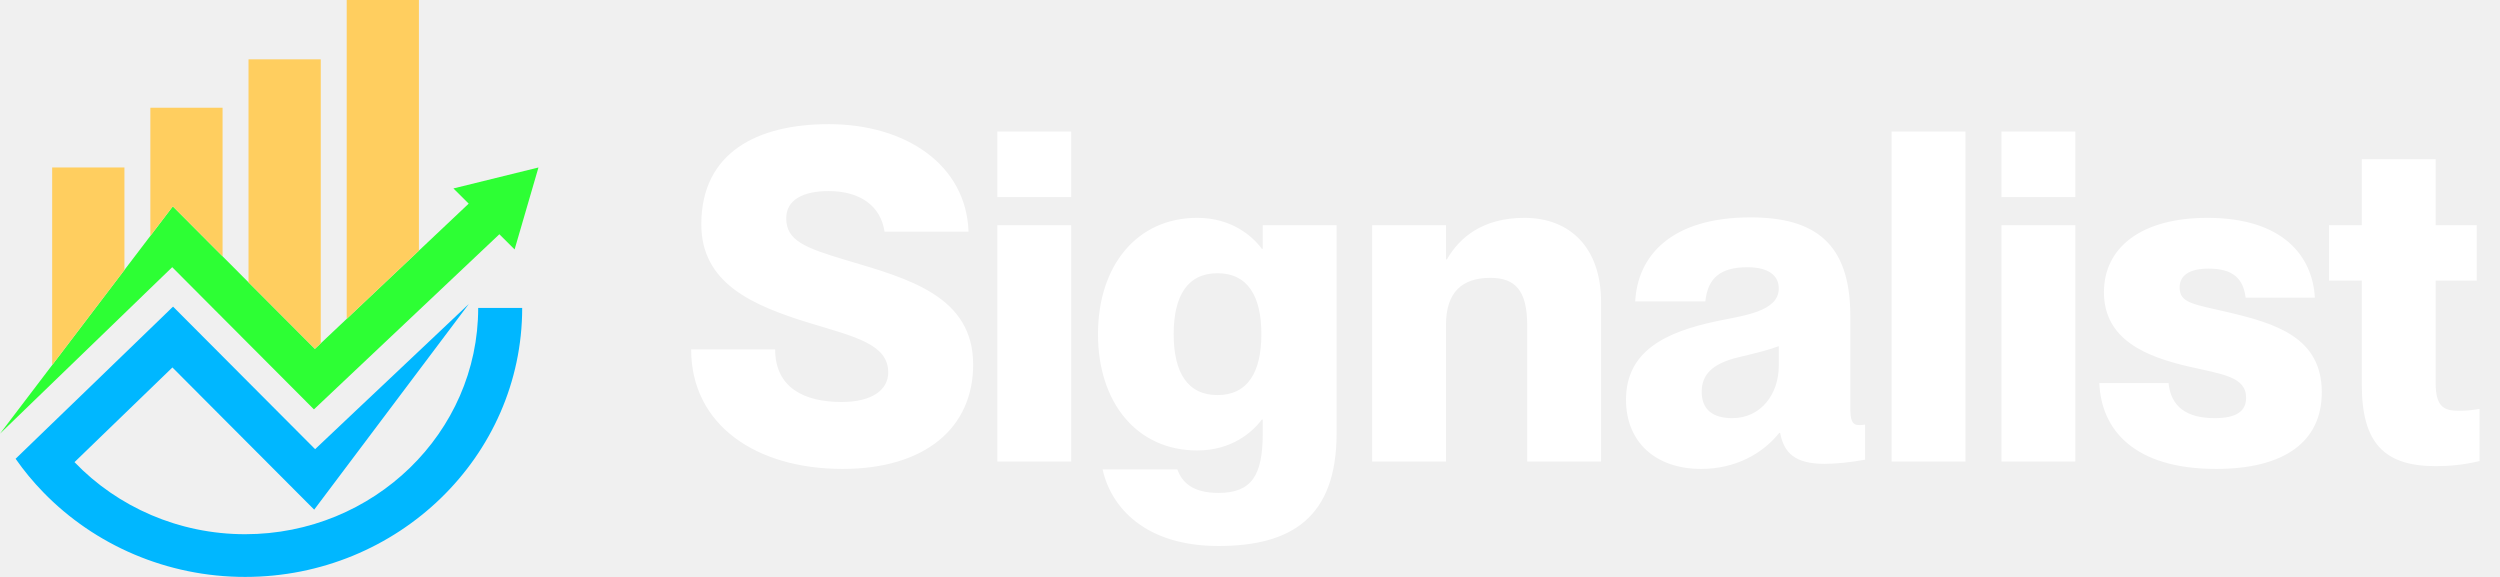
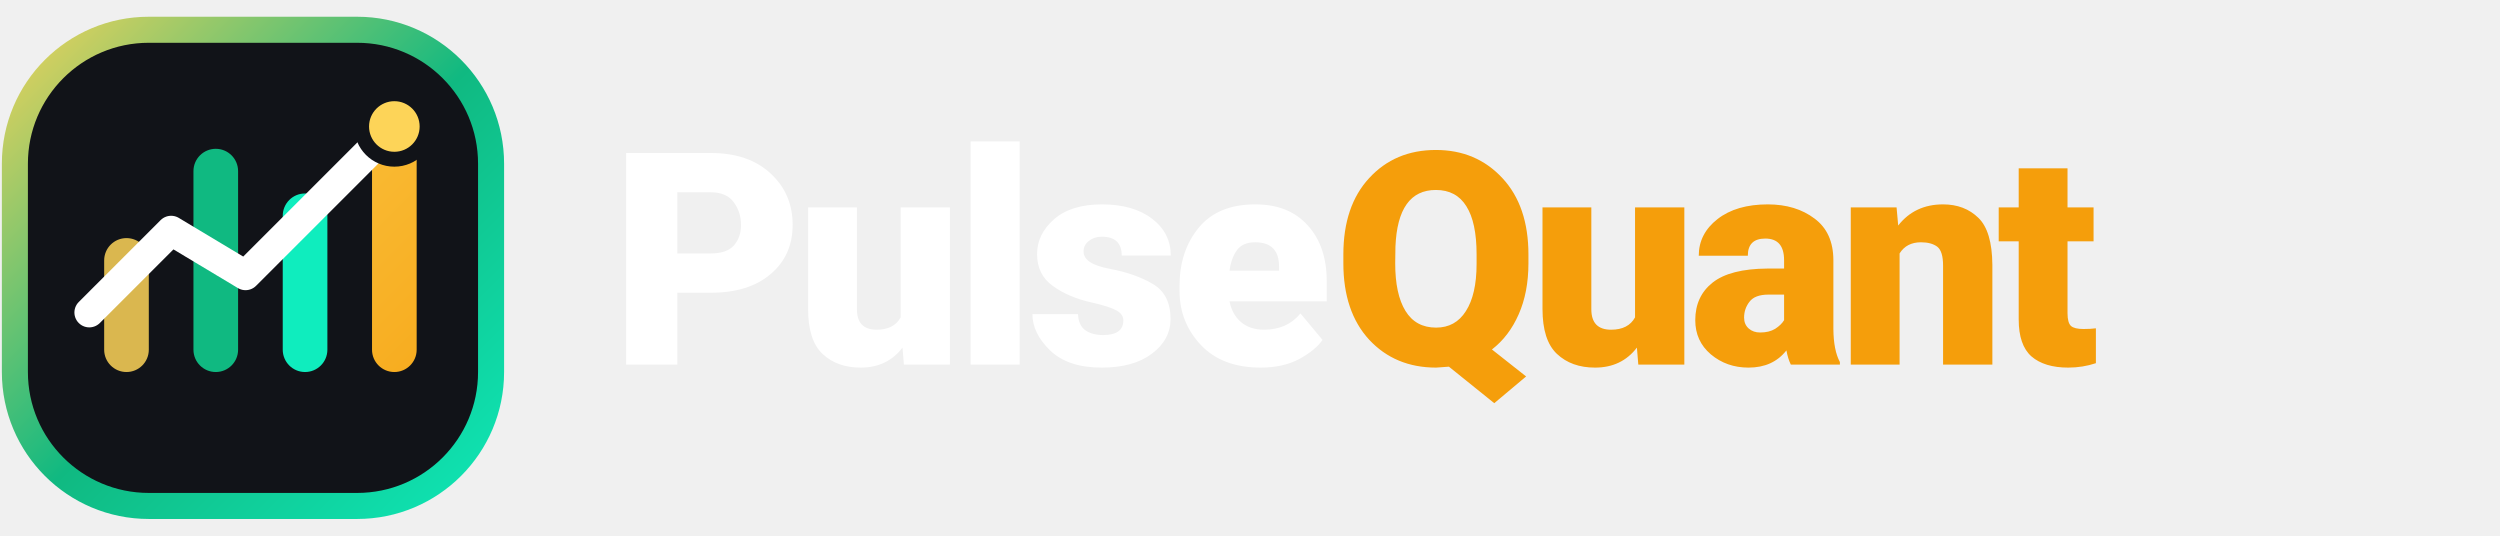
- <svg xmlns="http://www.w3.org/2000/svg" width="130" height="30" viewBox="0 0 130 30" fill="none">
-   <path d="M28 8.709L26.759 12.971L25.967 12.181L21.784 16.132L18.781 18.968L16.325 21.287L14.013 18.968L12.923 17.875L11.574 16.521L11.169 16.116L8.955 13.893L8.104 14.715L7.819 14.99L6.47 16.296L5.117 17.604L3.724 18.95L3.705 18.968L1.711 20.895L0 22.55L2.724 18.968L6.47 14.039L7.819 12.266L8.986 10.73L11.574 13.328L12.68 14.439L12.923 14.681L16.375 18.142L16.68 17.853L18.029 16.58L18.628 16.014L20.372 14.366L21.784 13.033L24.372 10.589L23.578 9.799L28 8.709Z" fill="#2DFF34" />
-   <path d="M6.47 8.709V14.039L2.724 18.968H2.713V8.709H6.47Z" fill="#FFCE5F" />
-   <path d="M27.154 16.014C27.154 23.726 20.692 30 12.745 30C8.69 30 4.918 28.346 2.252 25.599C1.726 25.059 1.244 24.477 0.811 23.856L2.467 22.256L5.13 19.686L5.871 18.968L6.47 18.39L7.819 17.085L8.117 16.797L8.821 16.116L8.934 16.003L8.936 16.005L8.999 15.945L11.574 18.528L12.693 19.652L16.386 23.357L18.639 21.227L20.385 19.58L21.032 18.968L21.784 18.258L24.383 15.802L16.338 26.502L11.18 21.33L8.966 19.108L8.117 19.928L5.13 22.816L3.874 24.031C6.119 26.37 9.311 27.779 12.745 27.779C19.429 27.779 24.866 22.502 24.866 16.014H27.154V16.014Z" fill="#00B7FF" />
-   <path d="M11.574 5.603V13.328L8.986 10.73L7.819 12.266V5.603H11.574Z" fill="#FFCE5F" />
-   <path d="M16.68 3.086V17.853L16.375 18.142L12.923 14.682V3.086H16.68Z" fill="#FFCE5F" />
-   <path d="M21.784 0V13.033L20.372 14.366L18.628 16.014L18.029 16.58V0H21.784Z" fill="#FFCE5F" />
-   <path d="M43.812 24.384C39.324 24.384 35.94 22.104 35.94 18.168H40.308C40.308 20.16 41.82 20.904 43.764 20.904C45.372 20.904 46.188 20.256 46.188 19.368C46.188 17.904 44.484 17.52 42.108 16.8C39.132 15.888 36.468 14.736 36.468 11.664C36.468 7.92 39.396 6.456 43.092 6.456C47.1 6.456 50.244 8.568 50.364 12.048H45.996C45.804 10.728 44.748 9.936 43.092 9.936C41.796 9.936 40.884 10.368 40.884 11.352C40.884 12.504 41.844 12.888 44.028 13.536C47.268 14.496 50.604 15.408 50.604 18.96C50.604 22.248 48.108 24.384 43.812 24.384ZM55.702 10.248H51.862V6.84H55.702V10.248ZM55.702 24H51.862V11.712H55.702V24ZM65.663 12.936V11.712H69.503V22.536C69.503 26.928 67.127 28.392 63.359 28.392C59.543 28.392 57.767 26.376 57.335 24.408H61.223C61.463 25.08 62.015 25.632 63.359 25.632C65.087 25.632 65.663 24.72 65.663 22.536V21.816H65.615C65.135 22.464 64.055 23.424 62.255 23.424C59.111 23.424 57.095 20.928 57.095 17.376C57.095 13.824 59.111 11.328 62.255 11.328C64.055 11.328 65.135 12.288 65.615 12.936H65.663ZM63.311 20.544C64.871 20.544 65.591 19.368 65.591 17.376C65.591 15.384 64.871 14.208 63.311 14.208C61.751 14.208 61.031 15.384 61.031 17.376C61.031 19.368 61.751 20.544 63.311 20.544ZM79.271 11.328C81.647 11.328 83.255 12.888 83.255 15.696V24H79.415V16.92C79.415 15.072 78.767 14.448 77.495 14.448C76.031 14.448 75.191 15.192 75.191 16.896V24H71.351V11.712H75.191V13.488H75.239C75.887 12.36 77.087 11.328 79.271 11.328ZM88.464 24.384C86.064 24.384 84.552 22.968 84.552 20.784C84.552 18.24 86.64 17.256 89.256 16.704C90.6 16.416 92.496 16.224 92.496 15C92.496 14.328 91.968 13.896 90.864 13.896C89.448 13.896 88.8 14.472 88.68 15.672H85.032C85.152 13.32 86.88 11.304 91.032 11.304C94.368 11.304 96.216 12.648 96.216 16.416V21.168C96.216 21.816 96.288 22.104 96.672 22.104C96.768 22.104 96.84 22.104 96.984 22.08V23.904C96.216 24.048 95.424 24.12 94.872 24.12C93.336 24.12 92.76 23.544 92.568 22.512H92.52C91.656 23.592 90.24 24.384 88.464 24.384ZM90.072 21.744C91.608 21.744 92.496 20.448 92.496 19.032V18C91.992 18.192 91.416 18.336 90.408 18.576C88.992 18.912 88.488 19.512 88.488 20.376C88.488 21.312 89.088 21.744 90.072 21.744ZM102.203 24H98.363V6.84H102.203V24ZM107.916 10.248H104.076V6.84H107.916V10.248ZM107.916 24H104.076V11.712H107.916V24ZM115.237 24.384C110.941 24.384 109.261 22.32 109.165 19.92H112.765C112.885 21.144 113.701 21.744 115.165 21.744C116.293 21.744 116.797 21.384 116.797 20.688C116.797 19.584 115.573 19.464 113.797 19.056C111.637 18.552 109.405 17.688 109.405 15.192C109.405 12.888 111.325 11.328 114.781 11.328C118.717 11.328 120.253 13.32 120.373 15.48H116.773C116.653 14.496 116.125 13.968 114.853 13.968C113.797 13.968 113.341 14.352 113.341 14.952C113.341 15.768 114.061 15.816 115.909 16.248C118.333 16.824 120.733 17.544 120.733 20.4C120.733 22.968 118.789 24.384 115.237 24.384ZM127.902 21.36C128.262 21.36 128.478 21.336 128.934 21.264V23.976C128.118 24.168 127.422 24.24 126.654 24.24C123.966 24.24 122.814 23.016 122.814 20.016V14.592H121.11V11.712H122.814V8.28H126.654V11.712H128.79V14.592H126.654V19.92C126.654 21.24 127.158 21.36 127.902 21.36Z" fill="white" />
+ <svg xmlns="http://www.w3.org/2000/svg" width="168" height="36" viewBox="0 0 168 36" fill="none">
+   <defs>
+     <linearGradient id="pq_grad_primary" x1="0" y1="0" x2="36" y2="36" gradientUnits="userSpaceOnUse">
+       <stop offset="0%" stop-color="#FDD458" />
+       <stop offset="50%" stop-color="#10B981" />
+       <stop offset="100%" stop-color="#0FEDBE" />
+     </linearGradient>
+     <linearGradient id="pq_grad_accent" x1="0" y1="0" x2="36" y2="36" gradientUnits="userSpaceOnUse">
+       <stop offset="0%" stop-color="#FDD458" />
+       <stop offset="100%" stop-color="#F59E0B" />
+     </linearGradient>
+   </defs>
+   <rect x="1" y="2" width="32" height="32" rx="9" fill="#111318" stroke="url(#pq_grad_primary)" stroke-width="1.75" />
+   <rect x="7" y="16" width="3" height="9" rx="1.5" fill="#FDD458" opacity="0.85" />
+   <rect x="13" y="10" width="3" height="15" rx="1.5" fill="#10B981" />
+   <rect x="19" y="13" width="3" height="12" rx="1.5" fill="#0FEDBE" />
+   <rect x="25" y="7" width="3" height="18" rx="1.5" fill="url(#pq_grad_accent)" />
+   <path d="M6 21L11.5 15.5L16.5 18.5L26.5 8.5" stroke="#FFFFFF" stroke-width="2" stroke-linecap="round" stroke-linejoin="round" />
+   <circle cx="26.5" cy="8.5" r="2.2" fill="#FDD458" stroke="#111318" stroke-width="1" />
+   <text x="41" y="24.5" font-family="system-ui, -apple-system, 'Segoe UI', Roboto, Helvetica, Arial, sans-serif" font-weight="800" font-size="20" letter-spacing="-0.03em" fill="#FFFFFF">Pulse<tspan fill="url(#pq_grad_accent)">Quant</tspan>
+   </text>
</svg>
